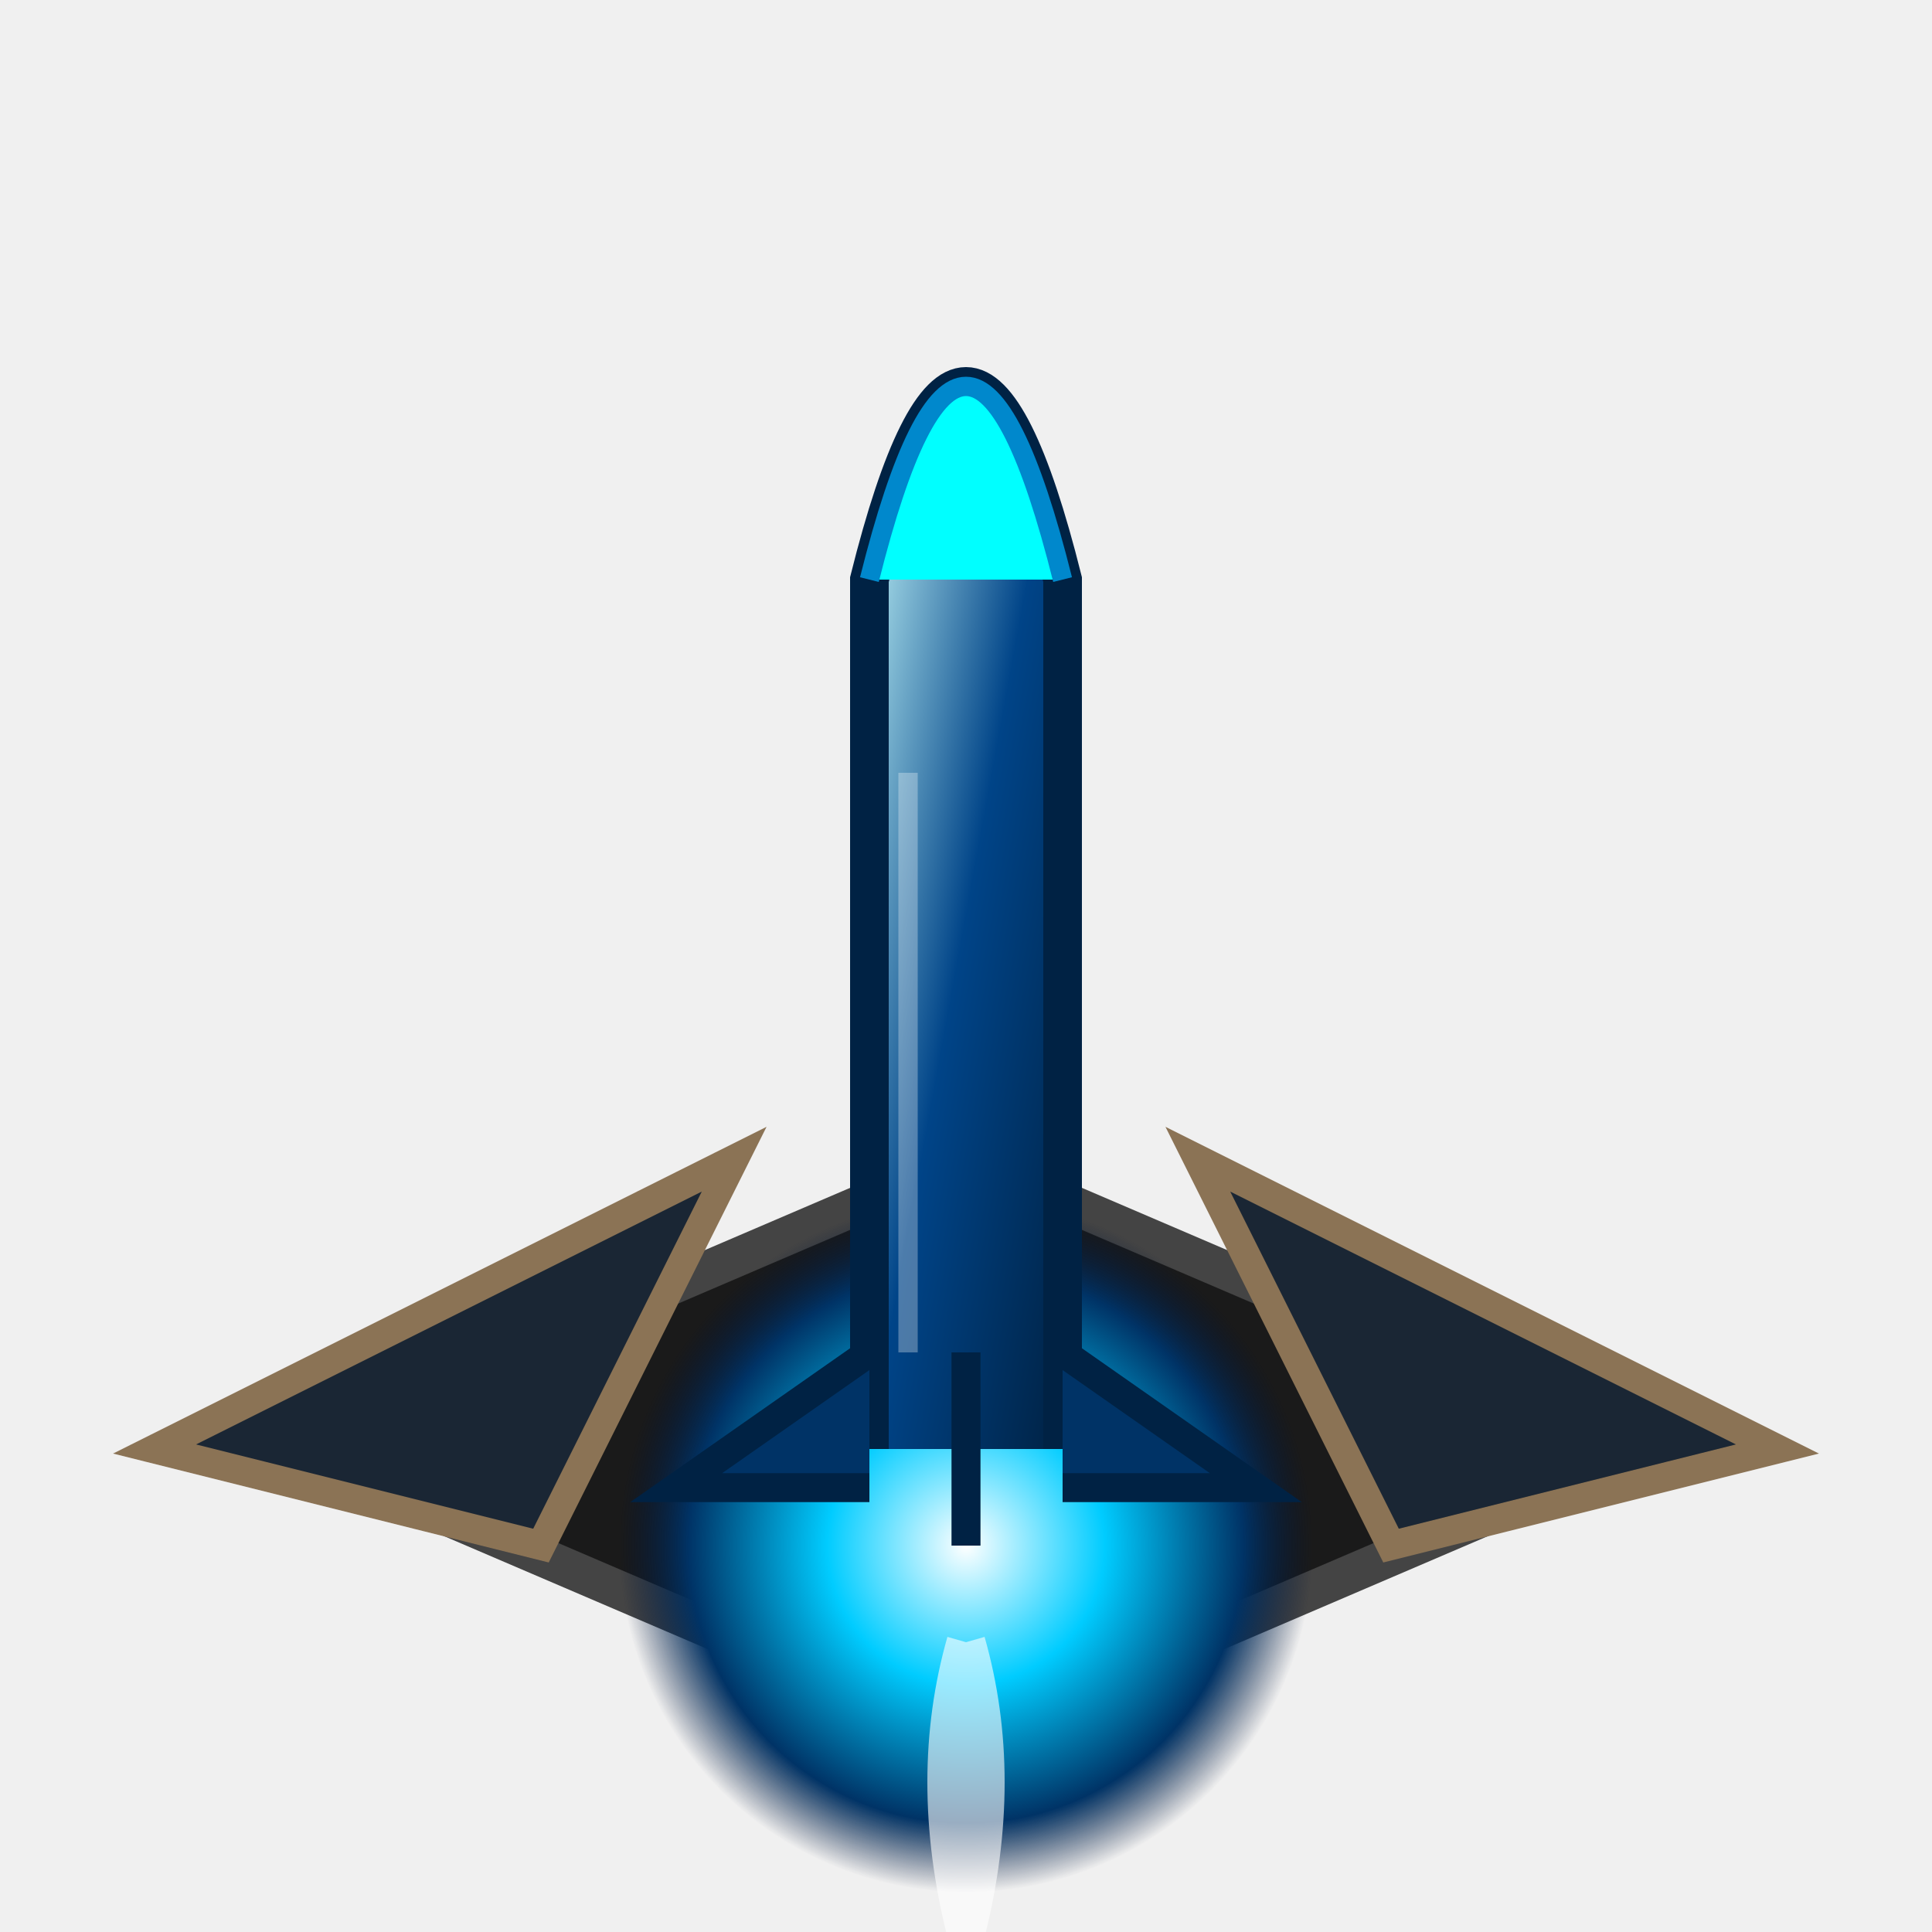
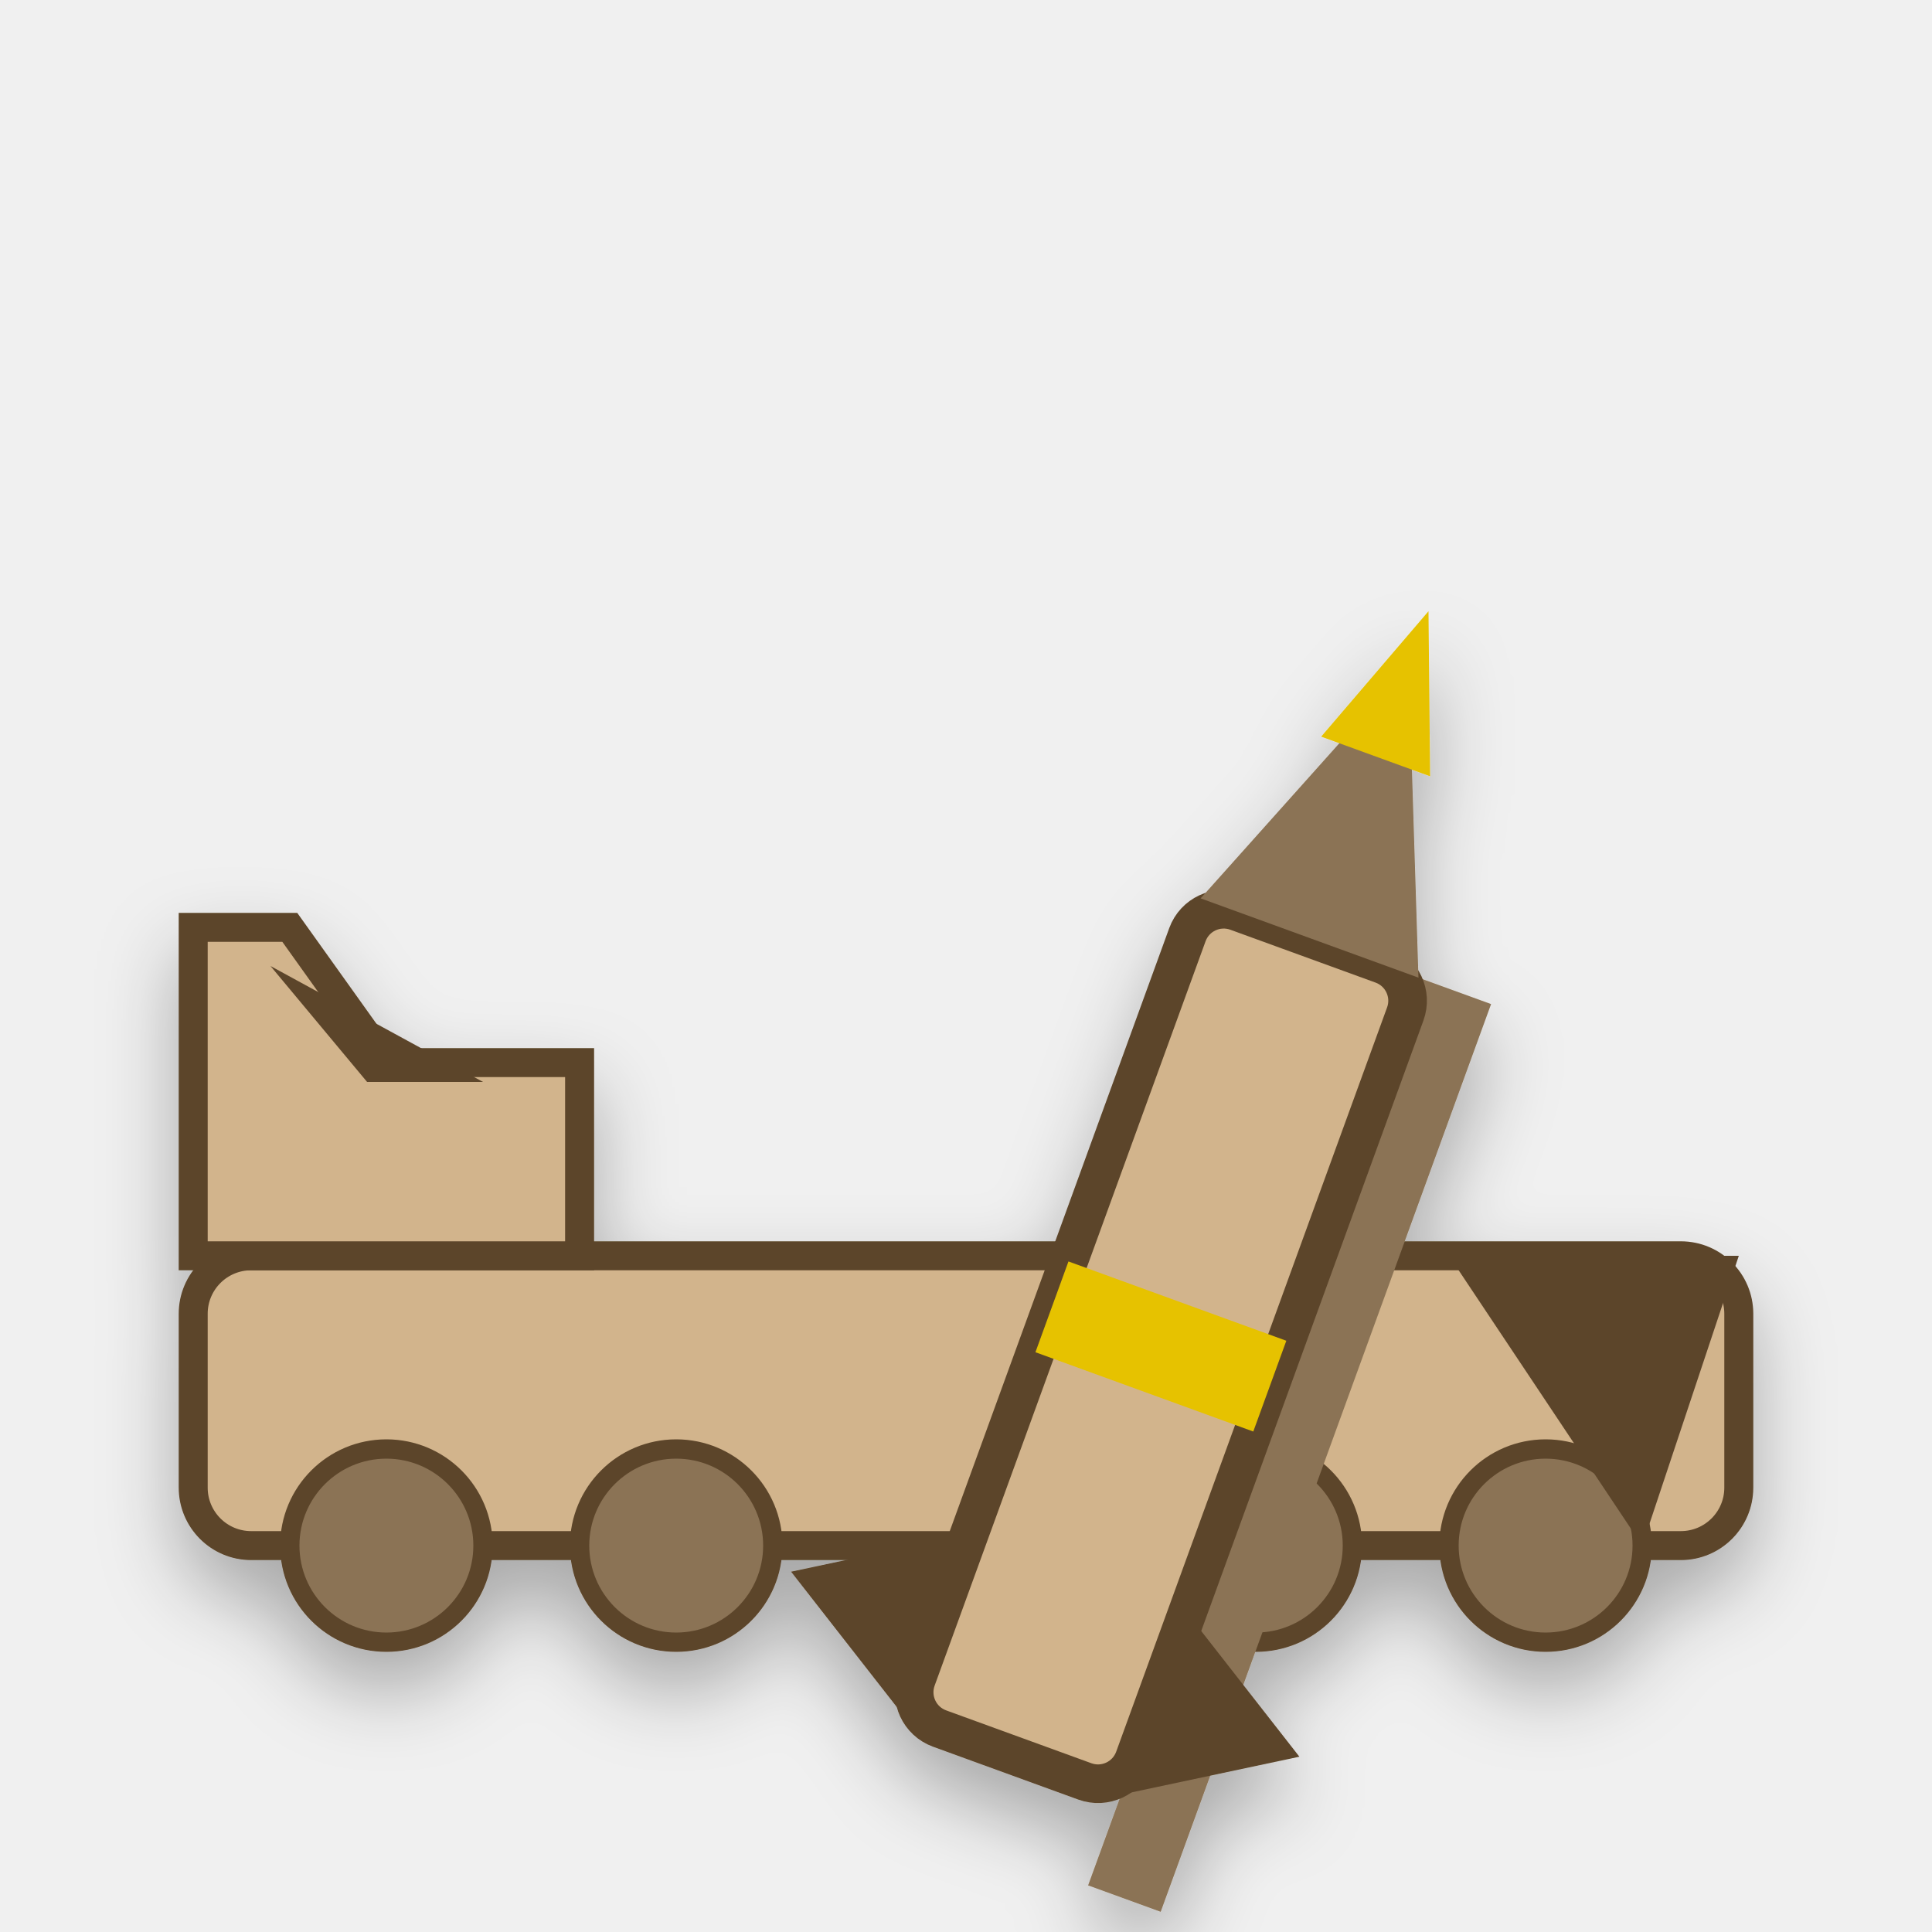
<svg xmlns="http://www.w3.org/2000/svg" viewBox="0 0 100 100">
  <defs>
-     <radialGradient id="blastBlue" cx="50%" cy="50%" r="50%">
-       <stop offset="0%" stop-color="#fff" />
-       <stop offset="40%" stop-color="#00ccff" />
-       <stop offset="80%" stop-color="#003366" />
-       <stop offset="100%" stop-color="#001133" stop-opacity="0" />
-     </radialGradient>
-     <linearGradient id="bodyGradBlue" x1="0%" y1="0%" x2="100%" y2="100%">
-       <stop offset="0%" stop-color="#ccffff" />
-       <stop offset="50%" stop-color="#004488" />
-       <stop offset="100%" stop-color="#002244" />
-     </linearGradient>
+     <filter id="drop-shadow" x="-20%" y="-20%" width="140%" height="140%">
+       <feDropShadow dx="0" dy="2" stdDeviation="2" flood-color="rgba(0,0,0,0.3)" />
+     </filter>
  </defs>
-   <g>
-     <path d="M15 75 L50 90 L85 75 L50 60 Z" fill="#1a1a1a" stroke="#444" stroke-width="2" />
-     <path d="M8 75 L38 60 L28 80 Z" fill="#1a2634" stroke="#8b7355" stroke-width="1.5" />
-     <path d="M92 75 L62 60 L72 80 Z" fill="#1a2634" stroke="#8b7355" stroke-width="1.5" />
-     <circle cx="50" cy="80" r="18" fill="url(#blastBlue)" />
-     <path d="M50 85 Q48 92, 50 100 M50 85 Q52 92, 50 100" stroke="#fff" stroke-width="2" fill="none" opacity="0.6" />
-     <g transform="translate(0, -5)">
-       <path d="M45 80 L45 35 Q50 15, 55 35 L55 80" fill="url(#bodyGradBlue)" stroke="#002244" stroke-width="2" />
-       <path d="M45 35 Q50 15, 55 35" fill="#00ffff" stroke="#0088cc" stroke-width="1" />
-       <path d="M45 75 L35 82 L45 82" fill="#003366" stroke="#002244" stroke-width="1.5" />
-       <path d="M55 75 L65 82 L55 82" fill="#003366" stroke="#002244" stroke-width="1.5" />
-       <path d="M50 75 L50 85" stroke="#002244" stroke-width="1.5" />
+   <g filter="url(#drop-shadow)">
+     <g>
+       <rect x="10" y="65" width="80" height="15" rx="3" fill="#d2b48c" stroke="#5c452b" stroke-width="1.5" />
+       <circle cx="20" cy="80" r="5" fill="#8b7355" stroke="#5c452b" stroke-width="1" />
+       <circle cx="35" cy="80" r="5" fill="#8b7355" stroke="#5c452b" stroke-width="1" />
+       <circle cx="65" cy="80" r="5" fill="#8b7355" stroke="#5c452b" stroke-width="1" />
+       <circle cx="80" cy="80" r="5" fill="#8b7355" stroke="#5c452b" stroke-width="1" />
+       <polygon points="10,65 10,48 15,48 20,55 30,55 30,65" fill="#d2b48c" stroke="#5c452b" stroke-width="1.5" />
+       <polygon points="14,50 19,56 25,56" fill="#5c452b" />
+       <rect x="30" y="60" width="50" height="4" fill="#8b7355" transform="rotate(-70 70 60)" />
+       <g transform="rotate(-70 70 60)">
+         <rect x="35" y="48" width="45" height="12" rx="2" fill="#d2b48c" stroke="#5c452b" stroke-width="2" />
+         <rect x="55" y="48" width="5" height="12" fill="#e6c200" />
+         <polygon points="80,48 95,54 80,60" fill="#8b7355" />
+         <polygon points="90,51 98,54 90,57" fill="#e6c200" />
+         <polygon points="35,48 40,40 45,48" fill="#5c452b" />
+         <polygon points="35,60 40,68 45,60" fill="#5c452b" />
+       </g>
+       <polygon points="75,65 90,65 85,80" fill="#5c452b" />
    </g>
-     <path d="M47 40 L47 70" stroke="#fff" stroke-width="1" opacity="0.3" />
  </g>
</svg>
